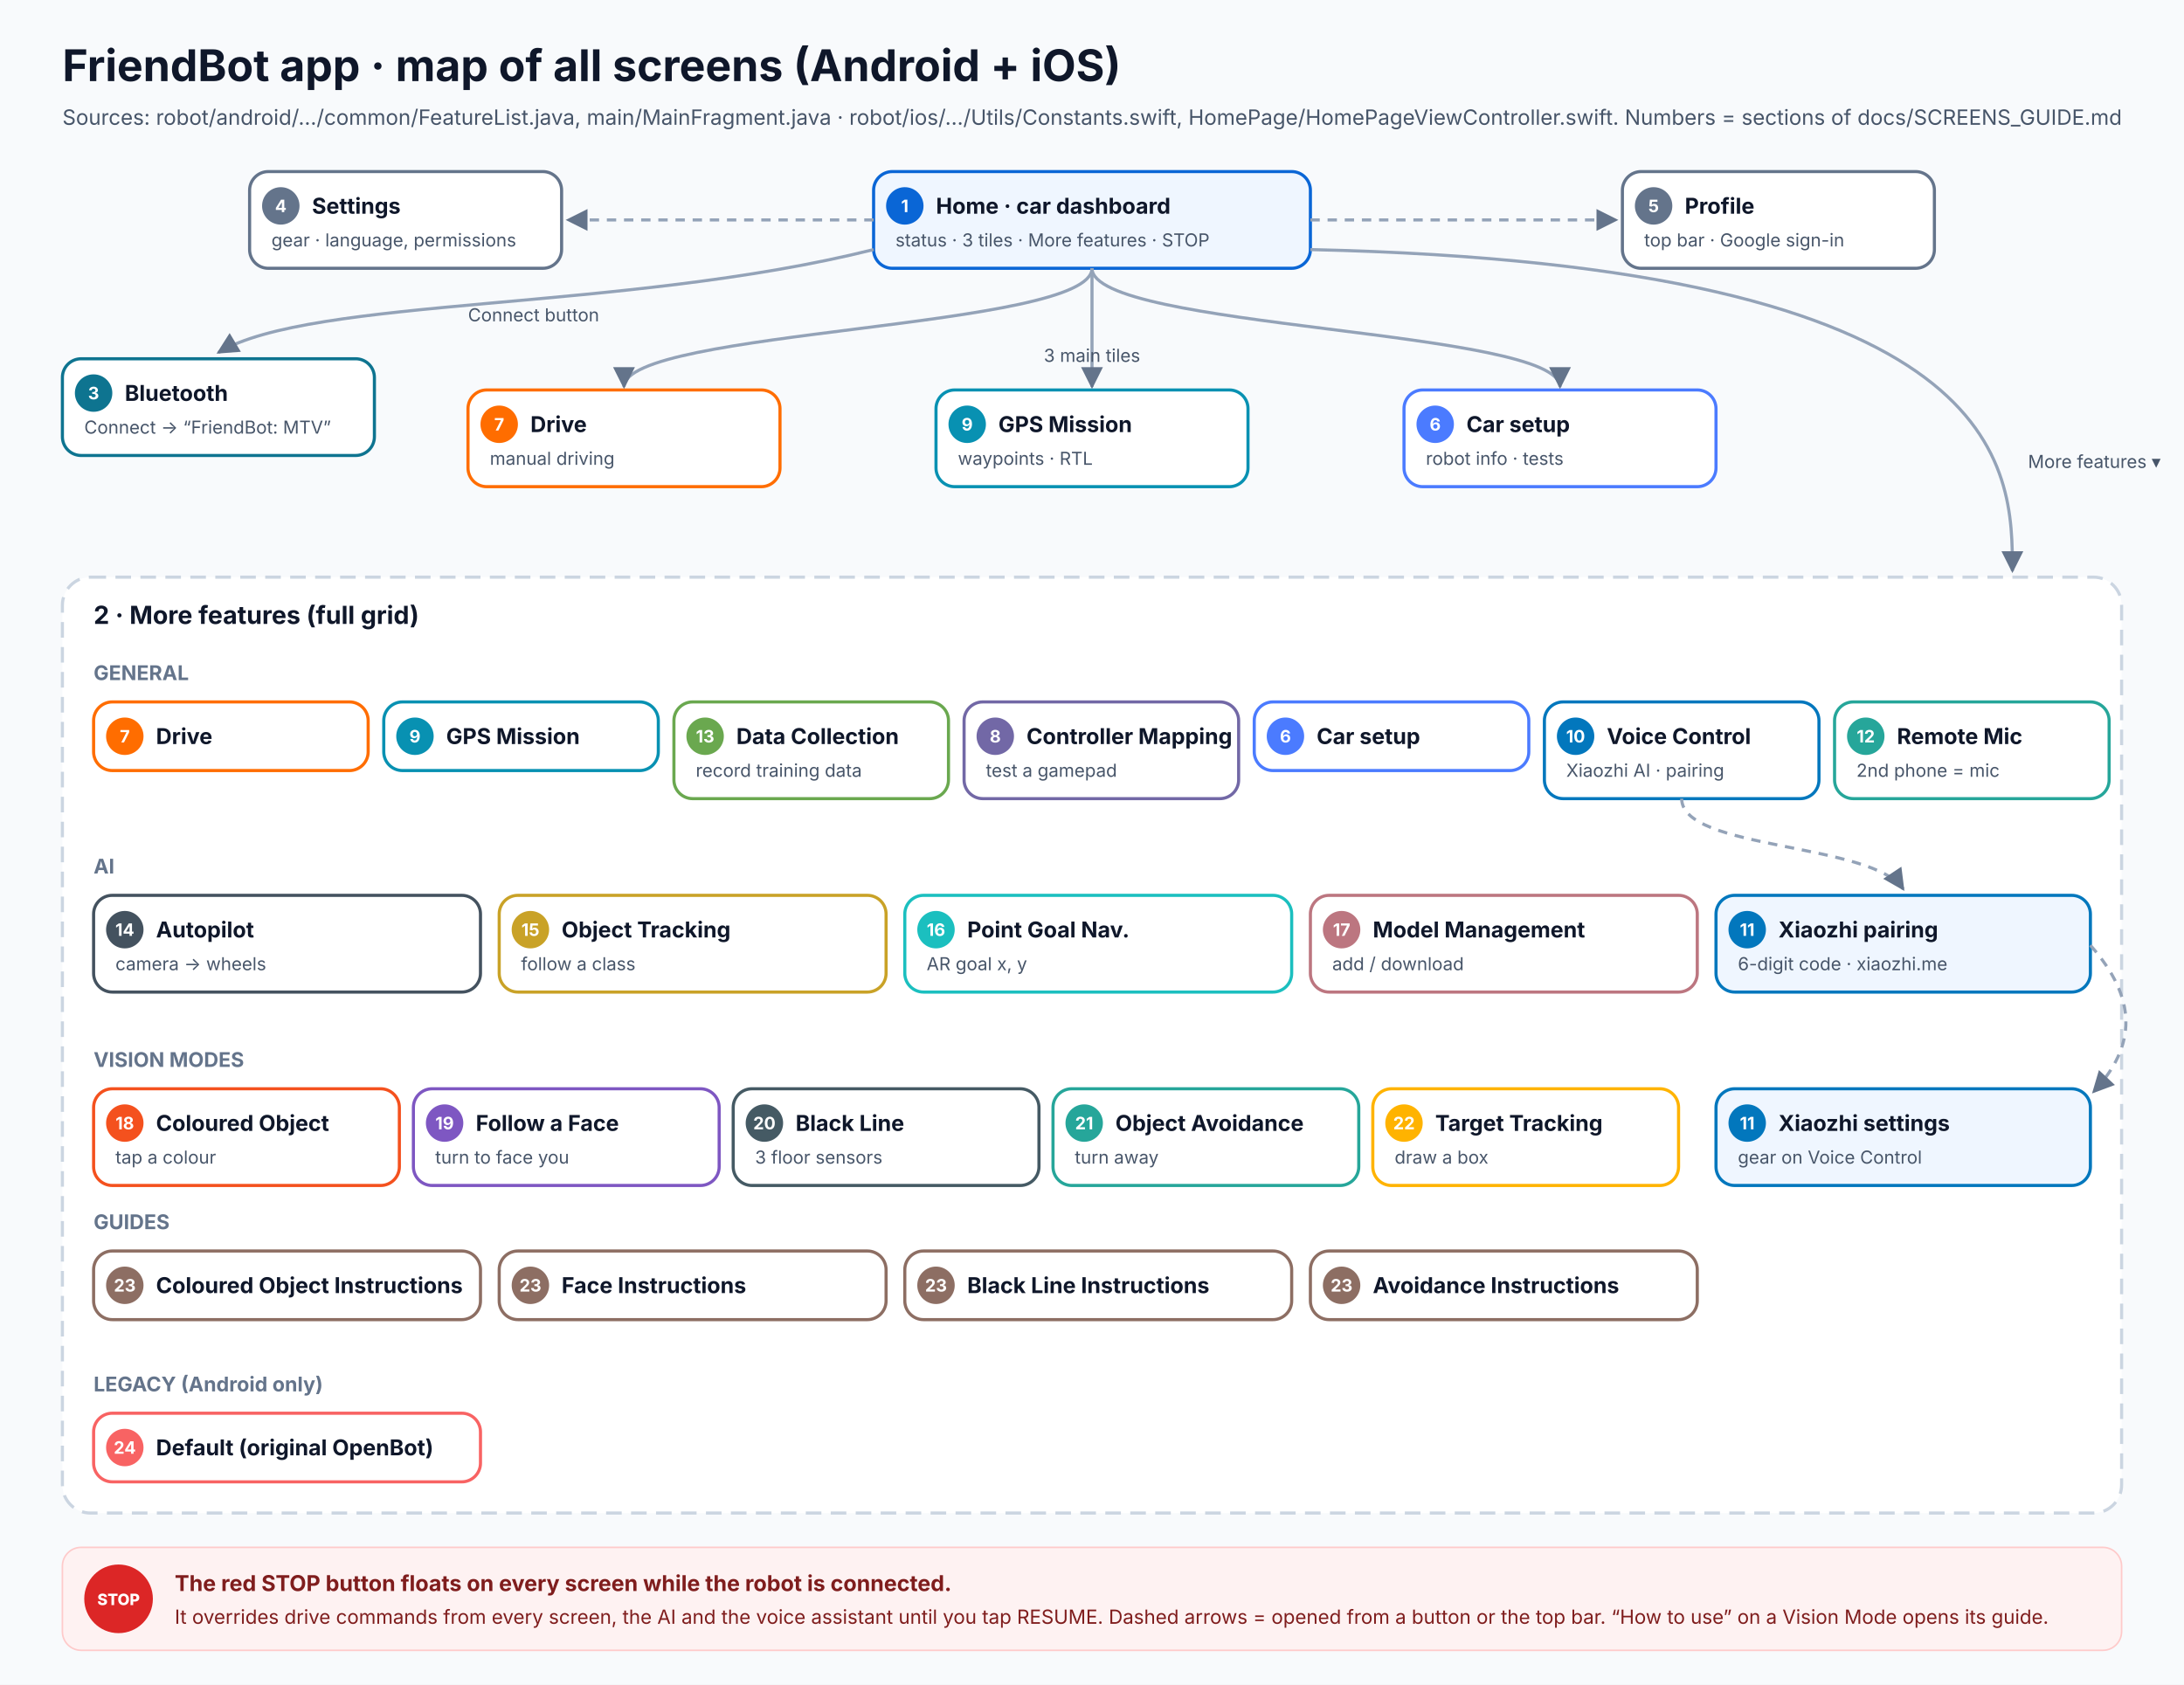
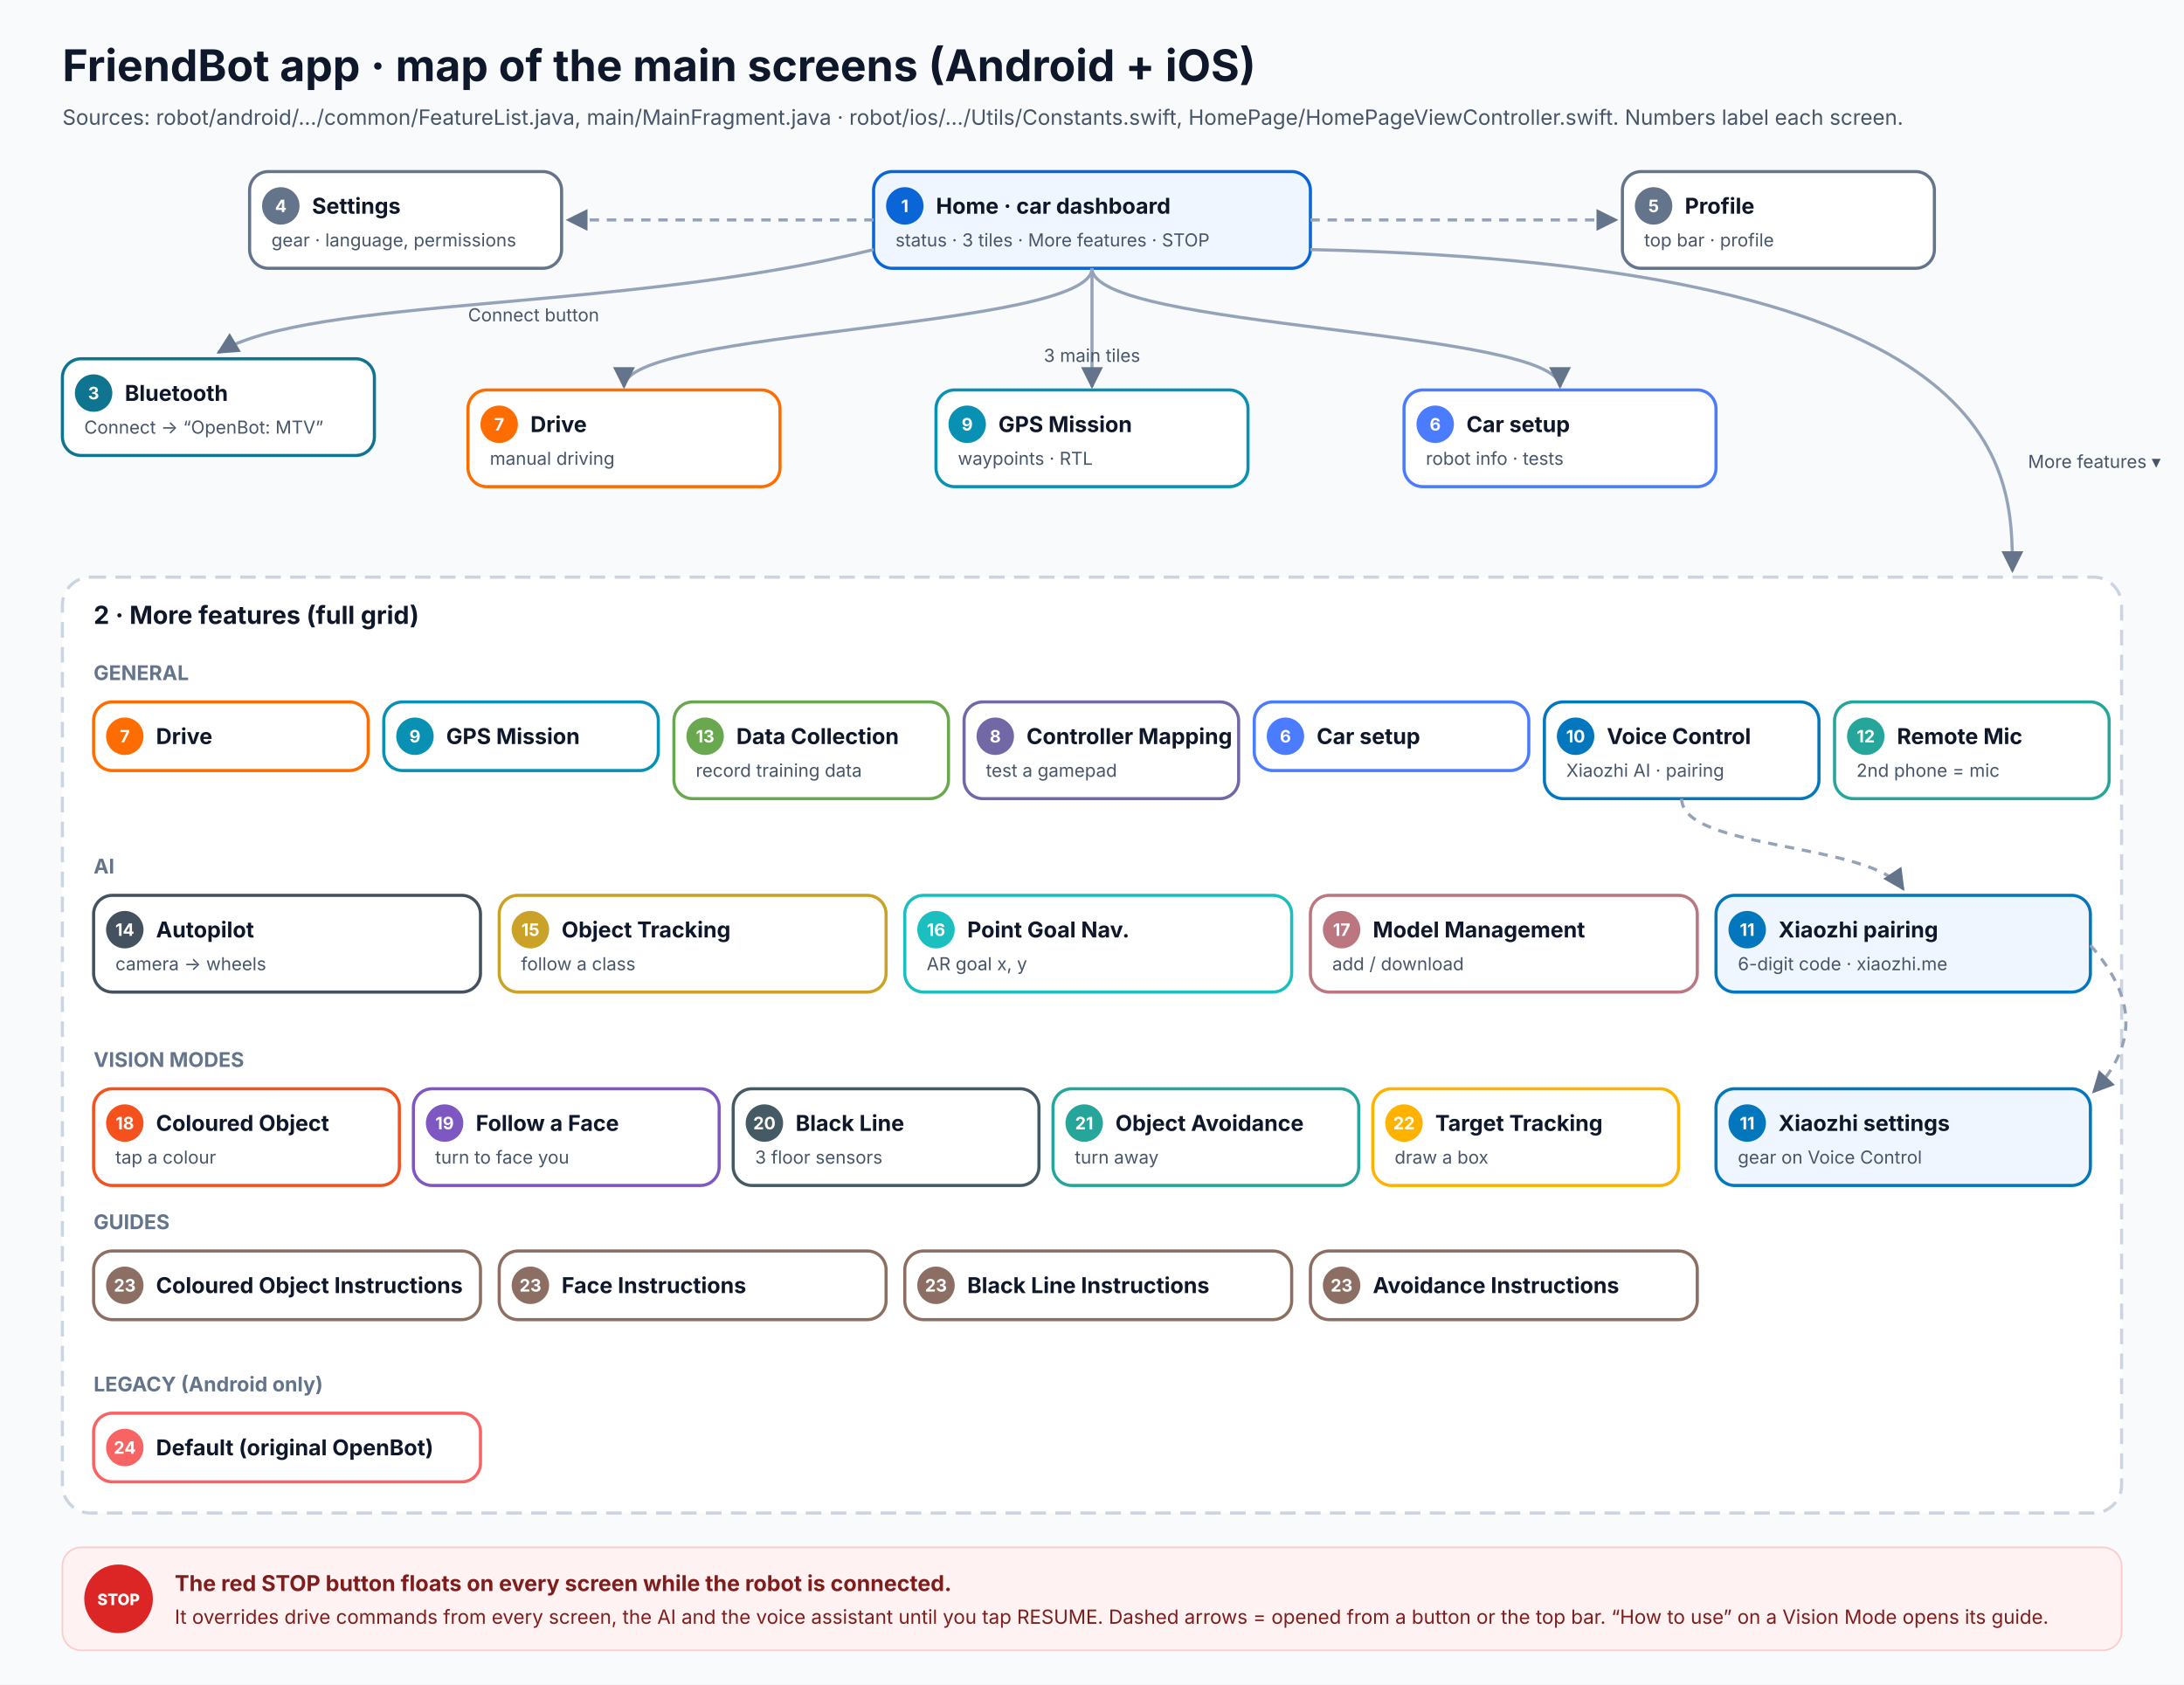
<svg xmlns="http://www.w3.org/2000/svg" width="1400" height="1080" viewBox="0 0 1400 1080" font-family="Inter, Helvetica, Arial, sans-serif">
  <defs>
    <marker id="ar" viewBox="0 0 10 10" refX="9" refY="5" markerWidth="7" markerHeight="7" orient="auto">
      <path d="M0,0 L10,5 L0,10 z" fill="#64748b" />
    </marker>
  </defs>
  <rect width="100%" height="100%" fill="#f8fafc" />
-   <text x="40" y="52" font-size="28" font-weight="700" fill="#0f172a">FriendBot app · map of all screens (Android + iOS)</text>
-   <text x="40" y="80" font-size="13.5" fill="#475569">Sources: robot/android/.../common/FeatureList.java, main/MainFragment.java · robot/ios/.../Utils/Constants.swift, HomePage/HomePageViewController.swift. Numbers = sections of docs/SCREENS_GUIDE.md</text>
+   <text x="40" y="52" font-size="28" font-weight="700" fill="#0f172a">FriendBot app · map of the main screens (Android + iOS)</text>
+   <text x="40" y="80" font-size="13.5" fill="#475569">Sources: robot/android/.../common/FeatureList.java, main/MainFragment.java · robot/ios/.../Utils/Constants.swift, HomePage/HomePageViewController.swift. Numbers label each screen.</text>
  <rect x="560" y="110" width="280" height="62" rx="12" fill="#eff6ff" stroke="#0A66D6" stroke-width="2" />
  <circle cx="580" cy="132" r="12" fill="#0A66D6" />
  <text x="580" y="136" text-anchor="middle" font-size="11" font-weight="700" fill="#fff">1</text>
  <text x="600" y="137" font-size="14" font-weight="700" fill="#0f172a">Home · car dashboard</text>
  <text x="574" y="158" font-size="11.5" fill="#475569">status · 3 tiles · More features · STOP</text>
  <rect x="1040" y="110" width="200" height="62" rx="12" fill="#ffffff" stroke="#64748b" stroke-width="2" />
  <circle cx="1060" cy="132" r="12" fill="#64748b" />
  <text x="1060" y="136" text-anchor="middle" font-size="11" font-weight="700" fill="#fff">5</text>
  <text x="1080" y="137" font-size="14" font-weight="700" fill="#0f172a">Profile</text>
-   <text x="1054" y="158" font-size="11.5" fill="#475569">top bar · Google sign-in</text>
+   <text x="1054" y="158" font-size="11.5" fill="#475569">top bar · profile</text>
  <rect x="160" y="110" width="200" height="62" rx="12" fill="#ffffff" stroke="#64748b" stroke-width="2" />
  <circle cx="180" cy="132" r="12" fill="#64748b" />
  <text x="180" y="136" text-anchor="middle" font-size="11" font-weight="700" fill="#fff">4</text>
  <text x="200" y="137" font-size="14" font-weight="700" fill="#0f172a">Settings</text>
  <text x="174" y="158" font-size="11.5" fill="#475569">gear · language, permissions</text>
  <line x1="840" y1="141" x2="1036" y2="141" stroke="#94a3b8" stroke-width="2" stroke-dasharray="6 5" marker-end="url(#ar)" />
  <line x1="560" y1="141" x2="364" y2="141" stroke="#94a3b8" stroke-width="2" stroke-dasharray="6 5" marker-end="url(#ar)" />
  <rect x="40" y="230" width="200" height="62" rx="12" fill="#ffffff" stroke="#0e7490" stroke-width="2" />
  <circle cx="60" cy="252" r="12" fill="#0e7490" />
  <text x="60" y="256" text-anchor="middle" font-size="11" font-weight="700" fill="#fff">3</text>
  <text x="80" y="257" font-size="14" font-weight="700" fill="#0f172a">Bluetooth</text>
-   <text x="54" y="278" font-size="11.5" fill="#475569">Connect → “FriendBot: MTV”</text>
+   <text x="54" y="278" font-size="11.5" fill="#475569">Connect → “OpenBot: MTV”</text>
  <path d="M560,160 C400,200 200,190 140,226" fill="none" stroke="#94a3b8" stroke-width="2" marker-end="url(#ar)" />
  <text x="300" y="206" font-size="11.5" fill="#475569">Connect button</text>
  <rect x="300" y="250" width="200" height="62" rx="12" fill="#ffffff" stroke="#ff6d00" stroke-width="2" />
  <circle cx="320" cy="272" r="12" fill="#ff6d00" />
  <text x="320" y="276" text-anchor="middle" font-size="11" font-weight="700" fill="#fff">7</text>
  <text x="340" y="277" font-size="14" font-weight="700" fill="#0f172a">Drive</text>
  <text x="314" y="298" font-size="11.5" fill="#475569">manual driving</text>
  <rect x="600" y="250" width="200" height="62" rx="12" fill="#ffffff" stroke="#0891b2" stroke-width="2" />
  <circle cx="620" cy="272" r="12" fill="#0891b2" />
  <text x="620" y="276" text-anchor="middle" font-size="11" font-weight="700" fill="#fff">9</text>
  <text x="640" y="277" font-size="14" font-weight="700" fill="#0f172a">GPS Mission</text>
  <text x="614" y="298" font-size="11.5" fill="#475569">waypoints · RTL</text>
  <rect x="900" y="250" width="200" height="62" rx="12" fill="#ffffff" stroke="#4b7bff" stroke-width="2" />
  <circle cx="920" cy="272" r="12" fill="#4b7bff" />
  <text x="920" y="276" text-anchor="middle" font-size="11" font-weight="700" fill="#fff">6</text>
  <text x="940" y="277" font-size="14" font-weight="700" fill="#0f172a">Car setup</text>
  <text x="914" y="298" font-size="11.5" fill="#475569">robot info · tests</text>
  <path d="M700.0,172 C700.0,211.0 400.0,211.0 400.0,248" fill="none" stroke="#94a3b8" stroke-width="2" marker-end="url(#ar)" />
  <path d="M700.0,172 C700.0,211.0 700.0,211.0 700.0,248" fill="none" stroke="#94a3b8" stroke-width="2" marker-end="url(#ar)" />
  <path d="M700.0,172 C700.0,211.0 1000.0,211.0 1000.0,248" fill="none" stroke="#94a3b8" stroke-width="2" marker-end="url(#ar)" />
  <text x="700" y="232" text-anchor="middle" font-size="11.5" fill="#475569">3 main tiles</text>
  <rect x="40" y="370" width="1320" height="600" rx="18" fill="#ffffff" stroke="#cbd5e1" stroke-width="2" stroke-dasharray="10 6" />
  <text x="60" y="400" font-size="16" font-weight="700" fill="#0f172a">2 · More features (full grid)</text>
  <path d="M840,160 C1290,170 1290,300 1290,366" fill="none" stroke="#94a3b8" stroke-width="2" marker-end="url(#ar)" />
  <text x="1300" y="300" font-size="11.5" fill="#475569">More features ▾</text>
  <text x="60" y="436" font-size="13" font-weight="700" fill="#64748b">GENERAL</text>
  <rect x="60" y="450" width="176" height="44" rx="12" fill="#ffffff" stroke="#ff6d00" stroke-width="2" />
  <circle cx="80" cy="472" r="12" fill="#ff6d00" />
  <text x="80" y="476" text-anchor="middle" font-size="11" font-weight="700" fill="#fff">7</text>
  <text x="100" y="477" font-size="14" font-weight="700" fill="#0f172a">Drive</text>
  <rect x="246" y="450" width="176" height="44" rx="12" fill="#ffffff" stroke="#0891b2" stroke-width="2" />
  <circle cx="266" cy="472" r="12" fill="#0891b2" />
  <text x="266" y="476" text-anchor="middle" font-size="11" font-weight="700" fill="#fff">9</text>
  <text x="286" y="477" font-size="14" font-weight="700" fill="#0f172a">GPS Mission</text>
  <rect x="432" y="450" width="176" height="62" rx="12" fill="#ffffff" stroke="#6aa84f" stroke-width="2" />
  <circle cx="452" cy="472" r="12" fill="#6aa84f" />
  <text x="452" y="476" text-anchor="middle" font-size="11" font-weight="700" fill="#fff">13</text>
  <text x="472" y="477" font-size="14" font-weight="700" fill="#0f172a">Data Collection</text>
  <text x="446" y="498" font-size="11.5" fill="#475569">record training data</text>
  <rect x="618" y="450" width="176" height="62" rx="12" fill="#ffffff" stroke="#7268a6" stroke-width="2" />
  <circle cx="638" cy="472" r="12" fill="#7268a6" />
  <text x="638" y="476" text-anchor="middle" font-size="11" font-weight="700" fill="#fff">8</text>
  <text x="658" y="477" font-size="14" font-weight="700" fill="#0f172a">Controller Mapping</text>
  <text x="632" y="498" font-size="11.5" fill="#475569">test a gamepad</text>
  <rect x="804" y="450" width="176" height="44" rx="12" fill="#ffffff" stroke="#4b7bff" stroke-width="2" />
  <circle cx="824" cy="472" r="12" fill="#4b7bff" />
  <text x="824" y="476" text-anchor="middle" font-size="11" font-weight="700" fill="#fff">6</text>
  <text x="844" y="477" font-size="14" font-weight="700" fill="#0f172a">Car setup</text>
  <rect x="990" y="450" width="176" height="62" rx="12" fill="#ffffff" stroke="#0277bd" stroke-width="2" />
  <circle cx="1010" cy="472" r="12" fill="#0277bd" />
  <text x="1010" y="476" text-anchor="middle" font-size="11" font-weight="700" fill="#fff">10</text>
  <text x="1030" y="477" font-size="14" font-weight="700" fill="#0f172a">Voice Control</text>
  <text x="1004" y="498" font-size="11.5" fill="#475569">Xiaozhi AI · pairing</text>
  <rect x="1176" y="450" width="176" height="62" rx="12" fill="#ffffff" stroke="#26a69a" stroke-width="2" />
  <circle cx="1196" cy="472" r="12" fill="#26a69a" />
  <text x="1196" y="476" text-anchor="middle" font-size="11" font-weight="700" fill="#fff">12</text>
  <text x="1216" y="477" font-size="14" font-weight="700" fill="#0f172a">Remote Mic</text>
  <text x="1190" y="498" font-size="11.5" fill="#475569">2nd phone = mic</text>
  <text x="60" y="560" font-size="13" font-weight="700" fill="#64748b">AI</text>
  <rect x="60" y="574" width="248" height="62" rx="12" fill="#ffffff" stroke="#44525f" stroke-width="2" />
  <circle cx="80" cy="596" r="12" fill="#44525f" />
  <text x="80" y="600" text-anchor="middle" font-size="11" font-weight="700" fill="#fff">14</text>
  <text x="100" y="601" font-size="14" font-weight="700" fill="#0f172a">Autopilot</text>
  <text x="74" y="622" font-size="11.5" fill="#475569">camera → wheels</text>
  <rect x="320" y="574" width="248" height="62" rx="12" fill="#ffffff" stroke="#c9a227" stroke-width="2" />
  <circle cx="340" cy="596" r="12" fill="#c9a227" />
  <text x="340" y="600" text-anchor="middle" font-size="11" font-weight="700" fill="#fff">15</text>
  <text x="360" y="601" font-size="14" font-weight="700" fill="#0f172a">Object Tracking</text>
  <text x="334" y="622" font-size="11.5" fill="#475569">follow a class</text>
  <rect x="580" y="574" width="248" height="62" rx="12" fill="#ffffff" stroke="#1bbfbf" stroke-width="2" />
  <circle cx="600" cy="596" r="12" fill="#1bbfbf" />
  <text x="600" y="600" text-anchor="middle" font-size="11" font-weight="700" fill="#fff">16</text>
  <text x="620" y="601" font-size="14" font-weight="700" fill="#0f172a">Point Goal Nav.</text>
  <text x="594" y="622" font-size="11.5" fill="#475569">AR goal x, y</text>
  <rect x="840" y="574" width="248" height="62" rx="12" fill="#ffffff" stroke="#bc7680" stroke-width="2" />
  <circle cx="860" cy="596" r="12" fill="#bc7680" />
  <text x="860" y="600" text-anchor="middle" font-size="11" font-weight="700" fill="#fff">17</text>
  <text x="880" y="601" font-size="14" font-weight="700" fill="#0f172a">Model Management</text>
  <text x="854" y="622" font-size="11.5" fill="#475569">add / download</text>
  <text x="60" y="892" font-size="13" font-weight="700" fill="#64748b">LEGACY (Android only)</text>
  <rect x="60" y="906" width="248" height="44" rx="12" fill="#ffffff" stroke="#f86363" stroke-width="2" />
  <circle cx="80" cy="928" r="12" fill="#f86363" />
  <text x="80" y="932" text-anchor="middle" font-size="11" font-weight="700" fill="#fff">24</text>
  <text x="100" y="933" font-size="14" font-weight="700" fill="#0f172a">Default (original OpenBot)</text>
  <text x="60" y="684" font-size="13" font-weight="700" fill="#64748b">VISION MODES</text>
  <rect x="60" y="698" width="196" height="62" rx="12" fill="#ffffff" stroke="#F4511E" stroke-width="2" />
  <circle cx="80" cy="720" r="12" fill="#F4511E" />
  <text x="80" y="724" text-anchor="middle" font-size="11" font-weight="700" fill="#fff">18</text>
  <text x="100" y="725" font-size="14" font-weight="700" fill="#0f172a">Coloured Object</text>
  <text x="74" y="746" font-size="11.5" fill="#475569">tap a colour</text>
  <rect x="265" y="698" width="196" height="62" rx="12" fill="#ffffff" stroke="#7E57C2" stroke-width="2" />
  <circle cx="285" cy="720" r="12" fill="#7E57C2" />
  <text x="285" y="724" text-anchor="middle" font-size="11" font-weight="700" fill="#fff">19</text>
  <text x="305" y="725" font-size="14" font-weight="700" fill="#0f172a">Follow a Face</text>
  <text x="279" y="746" font-size="11.5" fill="#475569">turn to face you</text>
  <rect x="470" y="698" width="196" height="62" rx="12" fill="#ffffff" stroke="#455A64" stroke-width="2" />
  <circle cx="490" cy="720" r="12" fill="#455A64" />
  <text x="490" y="724" text-anchor="middle" font-size="11" font-weight="700" fill="#fff">20</text>
  <text x="510" y="725" font-size="14" font-weight="700" fill="#0f172a">Black Line</text>
  <text x="484" y="746" font-size="11.5" fill="#475569">3 floor sensors</text>
  <rect x="675" y="698" width="196" height="62" rx="12" fill="#ffffff" stroke="#26A69A" stroke-width="2" />
  <circle cx="695" cy="720" r="12" fill="#26A69A" />
  <text x="695" y="724" text-anchor="middle" font-size="11" font-weight="700" fill="#fff">21</text>
  <text x="715" y="725" font-size="14" font-weight="700" fill="#0f172a">Object Avoidance</text>
  <text x="689" y="746" font-size="11.5" fill="#475569">turn away</text>
  <rect x="880" y="698" width="196" height="62" rx="12" fill="#ffffff" stroke="#FFB300" stroke-width="2" />
  <circle cx="900" cy="720" r="12" fill="#FFB300" />
  <text x="900" y="724" text-anchor="middle" font-size="11" font-weight="700" fill="#fff">22</text>
  <text x="920" y="725" font-size="14" font-weight="700" fill="#0f172a">Target Tracking</text>
  <text x="894" y="746" font-size="11.5" fill="#475569">draw a box</text>
  <text x="60" y="788" font-size="13" font-weight="700" fill="#64748b">GUIDES</text>
  <rect x="60" y="802" width="248" height="44" rx="12" fill="#ffffff" stroke="#8d6e63" stroke-width="2" />
  <circle cx="80" cy="824" r="12" fill="#8d6e63" />
  <text x="80" y="828" text-anchor="middle" font-size="11" font-weight="700" fill="#fff">23</text>
  <text x="100" y="829" font-size="14" font-weight="700" fill="#0f172a">Coloured Object Instructions</text>
  <rect x="320" y="802" width="248" height="44" rx="12" fill="#ffffff" stroke="#8d6e63" stroke-width="2" />
  <circle cx="340" cy="824" r="12" fill="#8d6e63" />
  <text x="340" y="828" text-anchor="middle" font-size="11" font-weight="700" fill="#fff">23</text>
  <text x="360" y="829" font-size="14" font-weight="700" fill="#0f172a">Face Instructions</text>
  <rect x="580" y="802" width="248" height="44" rx="12" fill="#ffffff" stroke="#8d6e63" stroke-width="2" />
  <circle cx="600" cy="824" r="12" fill="#8d6e63" />
  <text x="600" y="828" text-anchor="middle" font-size="11" font-weight="700" fill="#fff">23</text>
  <text x="620" y="829" font-size="14" font-weight="700" fill="#0f172a">Black Line Instructions</text>
  <rect x="840" y="802" width="248" height="44" rx="12" fill="#ffffff" stroke="#8d6e63" stroke-width="2" />
  <circle cx="860" cy="824" r="12" fill="#8d6e63" />
  <text x="860" y="828" text-anchor="middle" font-size="11" font-weight="700" fill="#fff">23</text>
  <text x="880" y="829" font-size="14" font-weight="700" fill="#0f172a">Avoidance Instructions</text>
  <rect x="1100" y="574" width="240" height="62" rx="12" fill="#eff6ff" stroke="#0277bd" stroke-width="2" />
  <circle cx="1120" cy="596" r="12" fill="#0277bd" />
  <text x="1120" y="600" text-anchor="middle" font-size="11" font-weight="700" fill="#fff">11</text>
  <text x="1140" y="601" font-size="14" font-weight="700" fill="#0f172a">Xiaozhi pairing</text>
  <text x="1114" y="622" font-size="11.5" fill="#475569">6-digit code · xiaozhi.me</text>
  <rect x="1100" y="698" width="240" height="62" rx="12" fill="#eff6ff" stroke="#0277bd" stroke-width="2" />
  <circle cx="1120" cy="720" r="12" fill="#0277bd" />
  <text x="1120" y="724" text-anchor="middle" font-size="11" font-weight="700" fill="#fff">11</text>
  <text x="1140" y="725" font-size="14" font-weight="700" fill="#0f172a">Xiaozhi settings</text>
  <text x="1114" y="746" font-size="11.5" fill="#475569">gear on Voice Control</text>
  <path d="M1078,512 C1078,545 1200,540 1220,570" fill="none" stroke="#94a3b8" stroke-width="2" stroke-dasharray="6 5" marker-end="url(#ar)" />
  <path d="M1340,606 C1370,640 1370,670 1342,700" fill="none" stroke="#94a3b8" stroke-width="2" stroke-dasharray="6 5" marker-end="url(#ar)" />
  <rect x="40" y="992" width="1320" height="66" rx="12" fill="#fef2f2" stroke="#fecaca" />
  <circle cx="76" cy="1025" r="22" fill="#dc2626" />
  <text x="76" y="1029" text-anchor="middle" font-size="10" font-weight="800" fill="#fff">STOP</text>
  <text x="112" y="1020" font-size="14" font-weight="700" fill="#7f1d1d">The red STOP button floats on every screen while the robot is connected.</text>
  <text x="112" y="1041" font-size="12.5" fill="#7f1d1d">It overrides drive commands from every screen, the AI and the voice assistant until you tap RESUME. Dashed arrows = opened from a button or the top bar. “How to use” on a Vision Mode opens its guide.</text>
</svg>
